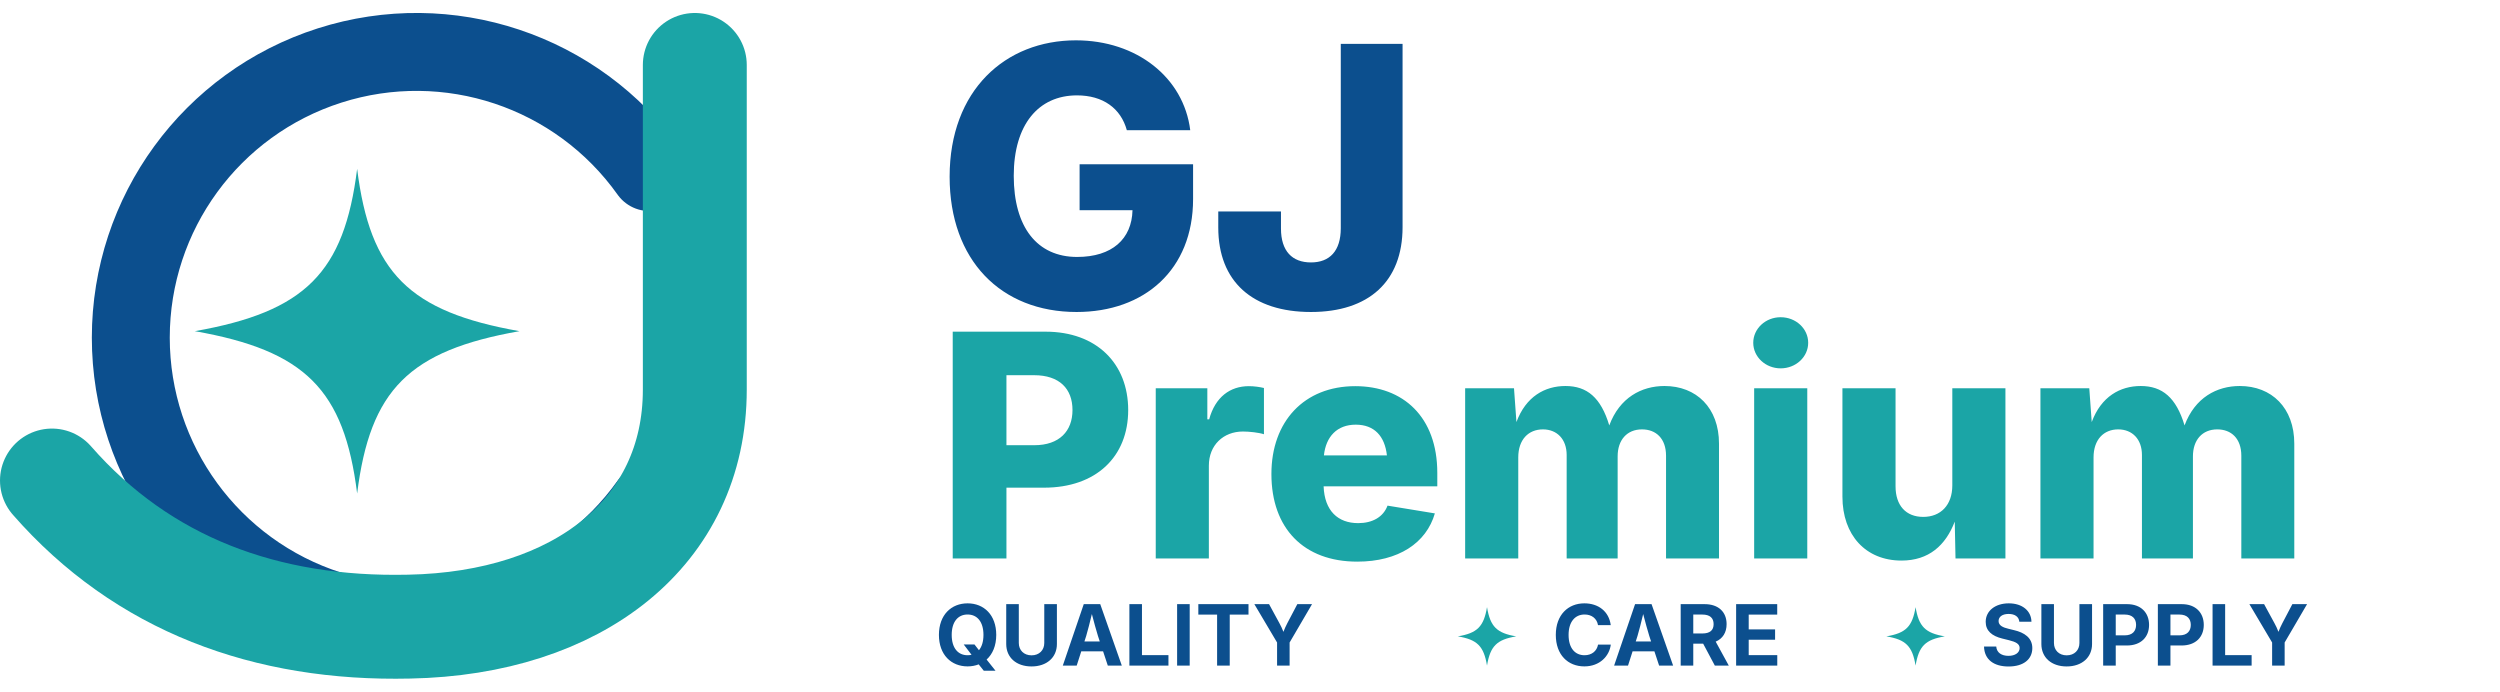
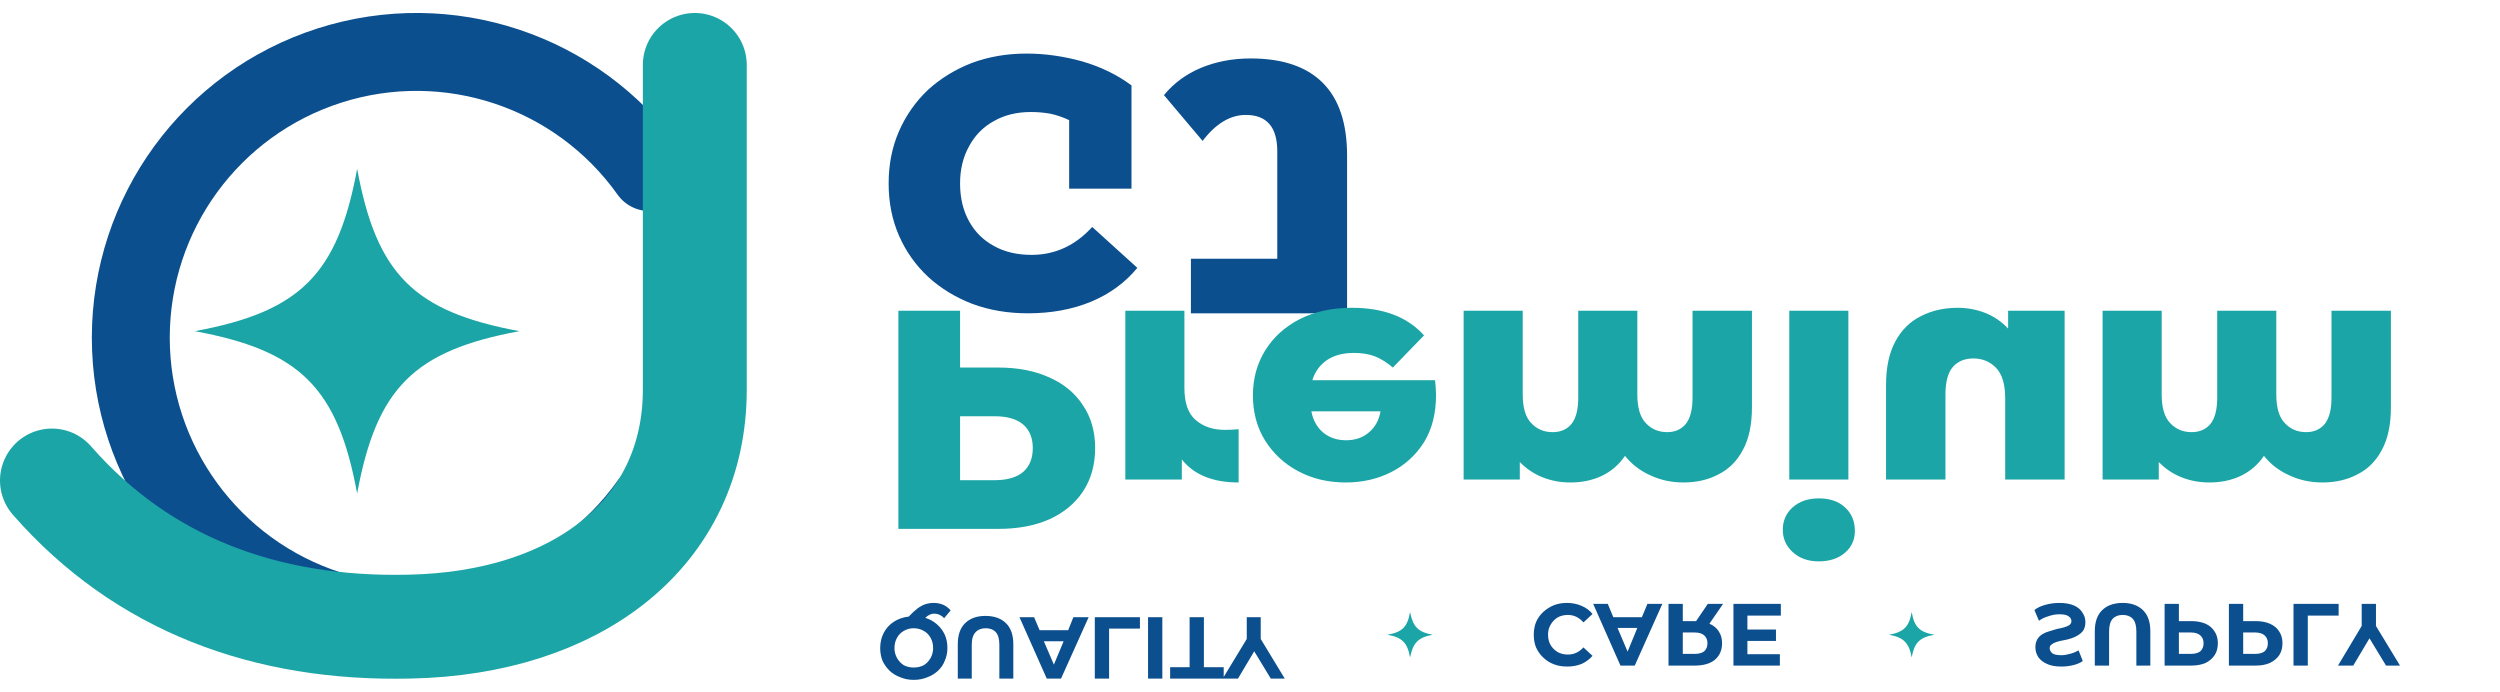
<svg xmlns="http://www.w3.org/2000/svg" viewBox="0 0 770 213" role="img" aria-label="GJ Premium">
  <path d="M 200 155 A 88 88 0 1 1 200 53" fill="none" stroke="#0c4f8e" stroke-width="24" stroke-linecap="round" />
-   <path d="M 110 52 C 114 84 126 96 160 102 C 126 108 114 120 110 152 C 106 120 94 108 60 102 C 94 96 106 84 110 52 Z" fill="#1ba5a6" />
+   <path d="M 110 52 C 116 84.5 127.5 96 160 102 C 127.5 108 116 119.5 110 152 C 104 119.5 92.5 108 60 102 C 92.5 96 104 84.5 110 52 Z" fill="#1ba5a6" />
  <path d="M 214 20 L 214 120 C 214 164 178 192 126 193 C 82 194 44 180 16 148" fill="none" stroke="#1ba5a6" stroke-width="32" stroke-linecap="round" stroke-linejoin="round" />
-   <text x="288" y="95" font-family="Inter, 'Helvetica Neue', Arial, sans-serif" font-size="112" font-weight="800" fill="#0c4f8e" textLength="172" lengthAdjust="spacingAndGlyphs">GJ</text>
-   <text x="288" y="172" font-family="Inter, 'Helvetica Neue', Arial, sans-serif" font-size="96" font-weight="800" fill="#1ba5a6" textLength="437" lengthAdjust="spacingAndGlyphs">Premium</text>
-   <text x="288" y="205" font-family="Inter, 'Helvetica Neue', Arial, sans-serif" font-size="26" font-weight="700" fill="#0c4f8e" textLength="150" lengthAdjust="spacing">QUALITY</text>
-   <path d="M 458 187 C 459 193 461 195 467 196 C 461 197 459 199 458 205 C 457 199 455 197 449 196 C 455 195 457 193 458 187 Z" fill="#1ba5a6" />
-   <text x="478" y="205" font-family="Inter, 'Helvetica Neue', Arial, sans-serif" font-size="26" font-weight="700" fill="#0c4f8e" textLength="92" lengthAdjust="spacing">CARE</text>
-   <path d="M 590 187 C 591 193 593 195 599 196 C 593 197 591 199 590 205 C 589 199 587 197 581 196 C 587 195 589 193 590 187 Z" fill="#1ba5a6" />
-   <text x="610" y="205" font-family="Inter, 'Helvetica Neue', Arial, sans-serif" font-size="26" font-weight="700" fill="#0c4f8e" textLength="140" lengthAdjust="spacing">SUPPLY</text>
+   <path d="M316.2 16.5Q307.1 16.5 299.3 19.4Q291.6 22.4 285.8 27.7Q280.1 33.1 276.9 40.4Q273.7 47.7 273.7 56.5Q273.7 65.3 276.9 72.6Q280.1 79.9 285.9 85.3Q291.7 90.6 299.5 93.6Q307.3 96.5 316.6 96.5Q327.4 96.5 336.1 92.9Q344.7 89.3 350.3 82.5L336.4 69.9Q328.6 78.5 317.7 78.5Q311.1 78.5 306.2 75.8Q301.2 73.1 298.5 68.2Q295.7 63.2 295.7 56.5Q295.7 50 298.5 45Q301.2 40 306.1 37.3Q311 34.5 317.5 34.5Q320.5 34.5 323.4 35Q326.3 35.6 329.3 37L329.3 58.1L348.5 58.1L348.5 26.3Q341.9 21.4 333.3 18.9Q324.6 16.5 316.2 16.5 M385.2 18Q376.9 18 369.9 20.9Q363 23.8 358.5 29.3L370.4 43.4Q376.5 35.4 383.7 35.4Q393.4 35.4 393.4 46.6L393.4 79.7L366.8 79.7L366.8 96.5L414.9 96.5L414.9 47.9Q414.9 32.9 407.3 25.4Q399.8 18 385.2 18" fill="#0c4f8e" />
+   <path d="M295.7 95.7L276.7 95.7L276.7 162.9L307.4 162.9Q316.6 162.9 323.3 159.9Q330 156.8 333.6 151.3Q337.3 145.7 337.3 138Q337.3 130.4 333.6 124.9Q330 119.3 323.3 116.3Q316.6 113.2 307.4 113.2L295.7 113.2L295.7 95.7M295.7 147.9L295.7 128.2L306.3 128.2Q312.2 128.2 315.2 130.8Q318.1 133.4 318.1 138Q318.1 142.7 315.2 145.3Q312.2 147.9 306.3 147.9L295.7 147.9M364.8 95.7L346.6 95.7L346.6 147.7L364 147.7L364 141.5Q369.6 148.6 381.5 148.6L381.5 132.2Q379.2 132.4 377.3 132.4Q371.8 132.4 368.3 129.4Q364.8 126.4 364.8 119.6L364.8 95.7M416.4 94.8Q407.2 94.8 400.3 98.3Q393.5 101.8 389.7 107.9Q385.9 114 385.9 121.8Q385.9 129.6 389.6 135.6Q393.4 141.7 399.8 145.1Q406.3 148.6 414.5 148.6Q422.2 148.6 428.5 145.4Q434.8 142.2 438.6 136.2Q442.3 130.2 442.3 121.6Q442.3 120.6 442.2 119.4Q442.1 118.1 442 117.1L404.2 117.1Q405.4 113.2 408.7 110.9Q412 108.7 417 108.7Q420.8 108.7 423.6 109.8Q426.3 110.9 429 113.2L438.6 103.3Q431 94.8 416.4 94.8M403.9 126.7L425.2 126.7Q424.5 130.8 421.6 133.2Q418.8 135.6 414.6 135.6Q410.4 135.6 407.5 133.2Q404.7 130.8 403.9 126.7M469 95.7L450.8 95.7L450.8 147.7L468.1 147.7L468.1 142.3Q471.1 145.4 475.1 147Q479.1 148.6 483.7 148.6Q489 148.6 493.3 146.6Q497.7 144.5 500.5 140.4Q503.6 144.3 508.3 146.4Q513 148.6 518.5 148.6Q524.6 148.6 529.3 146.1Q534.1 143.7 536.8 138.6Q539.6 133.5 539.6 125.4L539.6 95.7L521.3 95.7L521.3 122.5Q521.3 128 519.2 130.6Q517.1 133.1 513.5 133.1Q509.5 133.1 506.9 130.3Q504.3 127.6 504.3 121.5L504.3 95.7L486.1 95.7L486.1 122.5Q486.1 128 484 130.6Q481.9 133.1 478.2 133.1Q474.2 133.1 471.6 130.3Q469 127.6 469 121.5L469 95.7M569.3 95.7L551.1 95.7L551.1 147.7L569.3 147.7L569.3 95.7M560.2 153.5Q555.2 153.5 552.1 156.3Q549.1 159 549.1 163.2Q549.1 167.2 552.1 170Q555.2 172.9 560.2 172.9Q565.2 172.9 568.3 170.2Q571.3 167.6 571.3 163.5Q571.3 159.1 568.3 156.3Q565.3 153.5 560.2 153.5M603 94.8Q596.6 94.8 591.6 97.4Q586.6 99.9 583.8 105.1Q580.9 110.4 580.9 118.6L580.9 147.7L599.2 147.7L599.2 121.6Q599.2 115.6 601.5 113Q603.8 110.4 607.8 110.4Q611.9 110.4 614.7 113.2Q617.6 116.1 617.6 122.7L617.6 147.7L635.9 147.7L635.9 95.7L618.5 95.7L618.5 101.2Q615.5 98 611.5 96.4Q607.4 94.8 603 94.8M665.8 95.7L647.6 95.7L647.6 147.7L664.9 147.7L664.9 142.3Q667.9 145.4 671.9 147Q675.9 148.6 680.5 148.6Q685.8 148.6 690.1 146.6Q694.5 144.5 697.3 140.4Q700.4 144.3 705.1 146.4Q709.8 148.6 715.3 148.6Q721.4 148.6 726.1 146.1Q730.9 143.7 733.6 138.6Q736.4 133.5 736.4 125.4L736.4 95.7L718.1 95.7L718.1 122.5Q718.1 128 716 130.6Q713.9 133.1 710.3 133.1Q706.3 133.1 703.7 130.3Q701.1 127.6 701.1 121.5L701.1 95.7L682.9 95.7L682.9 122.5Q682.9 128 680.8 130.6Q678.7 133.1 675 133.1Q671 133.1 668.4 130.3Q665.8 127.6 665.8 121.5" fill="#1ba5a6" />
+   <path d="M287.6 185.7Q286.2 185.7 285 186.1Q283.8 186.5 282.6 187.4Q281.4 188.3 279.9 189.9Q277.3 190.2 275.3 191.5Q273.3 192.8 272.2 194.9Q271.1 197 271.1 199.6Q271.1 201.7 271.8 203.5Q272.6 205.2 274 206.6Q275.4 207.9 277.3 208.6Q279.2 209.4 281.4 209.4Q283.7 209.4 285.6 208.6Q287.5 207.9 288.9 206.6Q290.3 205.3 291 203.5Q291.8 201.7 291.8 199.6Q291.8 197.3 291 195.5Q290.1 193.6 288.6 192.3Q287 190.9 285 190.3Q285.7 189.6 286.4 189.3Q287 189 287.7 189Q289.5 189 290.8 190.4L292.8 188Q290.8 185.7 287.6 185.7M281.4 193.5Q283.1 193.5 284.5 194.3Q285.8 195 286.6 196.4Q287.4 197.8 287.4 199.6Q287.4 201.3 286.6 202.7Q285.8 204.1 284.5 204.9Q283.1 205.6 281.4 205.6Q279.8 205.6 278.4 204.9Q277.1 204.1 276.3 202.7Q275.5 201.3 275.5 199.6Q275.5 197.8 276.3 196.4Q277.1 195 278.4 194.3Q279.8 193.5 281.4 193.5M303.5 189.7Q299.5 189.7 297.2 192Q295 194.2 295 198.4L295 209L299.3 209L299.3 198.6Q299.3 195.9 300.5 194.7Q301.6 193.5 303.6 193.5Q305.6 193.5 306.7 194.7Q307.8 195.9 307.8 198.6L307.8 209L312.1 209L312.1 198.4Q312.1 194.2 309.9 192Q307.6 189.7 303.5 189.7M318.5 190.1L314 190.1L322.4 209L326.8 209L335.3 190.1L330.6 190.1L329 194.1L320.2 194.1L318.5 190.1M324.6 204.7L321.5 197.5L327.6 197.5L324.6 204.7M351.1 190.1L337.2 190.1L337.2 209L341.6 209L341.6 193.6L351.1 193.6L351.1 190.1M358 190.1L353.6 190.1L353.6 209L358 209L358 190.1M370.8 190.1L366.4 190.1L366.4 205.5L360.4 205.5L360.4 209L376.9 209L376.9 205.5L370.8 205.5L370.8 190.1M388.3 190.1L384 190.1L384 196.8L376.6 209L381.3 209L386.3 200.6L391.4 209L395.7 209L388.3 196.8" fill="#0c4f8e" />
+   <path d="M482.6 185.7Q480.4 185.7 478.6 186.4Q476.7 187.2 475.3 188.5Q473.9 189.8 473.1 191.6Q472.4 193.4 472.4 195.5Q472.4 197.7 473.1 199.4Q473.9 201.2 475.3 202.5Q476.7 203.9 478.6 204.6Q480.4 205.3 482.7 205.3Q485.1 205.3 487.1 204.5Q489.1 203.6 490.5 202L487.7 199.4Q485.7 201.6 482.9 201.6Q481.1 201.6 479.7 200.8Q478.4 200 477.6 198.7Q476.8 197.3 476.8 195.5Q476.8 193.7 477.6 192.4Q478.4 191 479.7 190.2Q481.1 189.4 482.9 189.4Q485.7 189.4 487.7 191.7L490.5 189.1Q489.1 187.4 487.1 186.6Q485.1 185.7 482.6 185.7M495.2 186L490.7 186L499.1 205L503.5 205L512 186L507.4 186L505.7 190.1L496.9 190.1L495.2 186M501.3 200.7L498.2 193.4L504.3 193.4L501.3 200.7M518.3 186L513.9 186L513.9 205L522 205Q526 205 528.2 203.2Q530.4 201.3 530.4 198.1Q530.4 196 529.4 194.5Q528.4 192.9 526.5 192.1L530.7 186L526 186L522.4 191.3Q522.3 191.3 522.2 191.3L518.3 191.3L518.3 186M518.3 201.4L518.3 194.8L521.9 194.8Q523.9 194.8 524.9 195.7Q525.9 196.6 525.9 198.1Q525.9 199.7 524.9 200.6Q523.9 201.4 521.9 201.4L518.3 201.4M548.5 186L533.9 186L533.9 205L548.2 205L548.2 201.5L538.2 201.5L538.2 197.4L547 197.4L547 193.9L538.2 193.9L538.2 189.6L548.5 189.6" fill="#0c4f8e" />
+   <path d="M634.3 185.7Q632 185.7 629.9 186.3Q627.8 186.9 626.6 187.9L628 191.2Q629.2 190.3 630.9 189.8Q632.6 189.2 634.3 189.2Q636.3 189.2 637.1 189.8Q638 190.4 638 191.3Q638 192 637.4 192.5Q636.8 192.9 635.8 193.2Q634.8 193.5 633.6 193.7Q632.5 194 631.3 194.4Q630.1 194.7 629.1 195.3Q628.1 195.9 627.5 196.9Q626.9 197.9 626.9 199.4Q626.9 201 627.8 202.4Q628.7 203.7 630.5 204.5Q632.2 205.3 634.9 205.3Q636.7 205.3 638.4 204.9Q640.2 204.5 641.5 203.6L640.2 200.3Q638.8 201.1 637.5 201.4Q636.1 201.8 634.9 201.8Q632.9 201.8 632.1 201.2Q631.3 200.5 631.3 199.6Q631.3 198.9 631.9 198.5Q632.5 198 633.5 197.7Q634.4 197.4 635.6 197.2Q636.8 197 638 196.6Q639.2 196.2 640.1 195.6Q641.1 195 641.7 194.1Q642.3 193.1 642.3 191.6Q642.3 190 641.4 188.7Q640.6 187.3 638.8 186.5Q637 185.7 634.3 185.7M653.8 185.7Q649.7 185.7 647.4 188Q645.2 190.2 645.2 194.4L645.2 205L649.6 205L649.6 194.5Q649.6 191.8 650.7 190.6Q651.8 189.4 653.8 189.4Q655.8 189.4 656.9 190.6Q658 191.8 658 194.5L658 205L662.3 205L662.3 194.4Q662.3 190.2 660.1 188Q657.8 185.7 653.8 185.7M671.1 186L666.7 186L666.7 205L674.9 205Q677.4 205 679.3 204.2Q681.1 203.3 682.1 201.8Q683.1 200.3 683.1 198.1Q683.1 196 682.1 194.5Q681.1 192.9 679.3 192.1Q677.4 191.3 674.9 191.3L671.1 191.3L671.1 186M671.1 201.4L671.1 194.8L674.7 194.8Q676.7 194.8 677.7 195.7Q678.7 196.6 678.7 198.1Q678.7 199.7 677.7 200.6Q676.7 201.4 674.7 201.4L671.1 201.4M690.9 186L686.5 186L686.5 205L694.7 205Q697.3 205 699.1 204.2Q701 203.3 702 201.8Q703 200.3 703 198.1Q703 196 702 194.5Q701 192.9 699.1 192.1Q697.3 191.3 694.7 191.3L690.9 191.3L690.9 186M690.9 201.4L690.9 194.8L694.5 194.8Q696.5 194.8 697.5 195.7Q698.5 196.6 698.5 198.1Q698.5 199.7 697.5 200.6Q696.5 201.4 694.5 201.4L690.9 201.4M720.3 186L706.4 186L706.4 205L710.8 205L710.8 189.6L720.3 189.6L720.3 186M731.8 186L727.4 186L727.4 192.8L720.1 205L724.8 205L729.8 196.6L734.9 205L739.2 205L731.8 192.8" fill="#0c4f8e" />
+   <path d="M 434.3 188.5 C 435.2 193.1 436.8 194.7 441.3 195.5 C 436.8 196.3 435.2 198 434.3 202.5 C 433.5 198 431.9 196.3 427.3 195.5 C 431.9 194.7 433.5 193.1 434.3 188.5 Z" fill="#1ba5a6" />
+   <path d="M 588.8 188.5 C 589.6 193.1 591.2 194.7 595.8 195.5 C 591.2 196.3 589.6 198 588.8 202.5 C 588 198 586.3 196.3 581.8 195.5 C 586.3 194.7 588 193.1 588.8 188.5 Z" fill="#1ba5a6" />
</svg>
